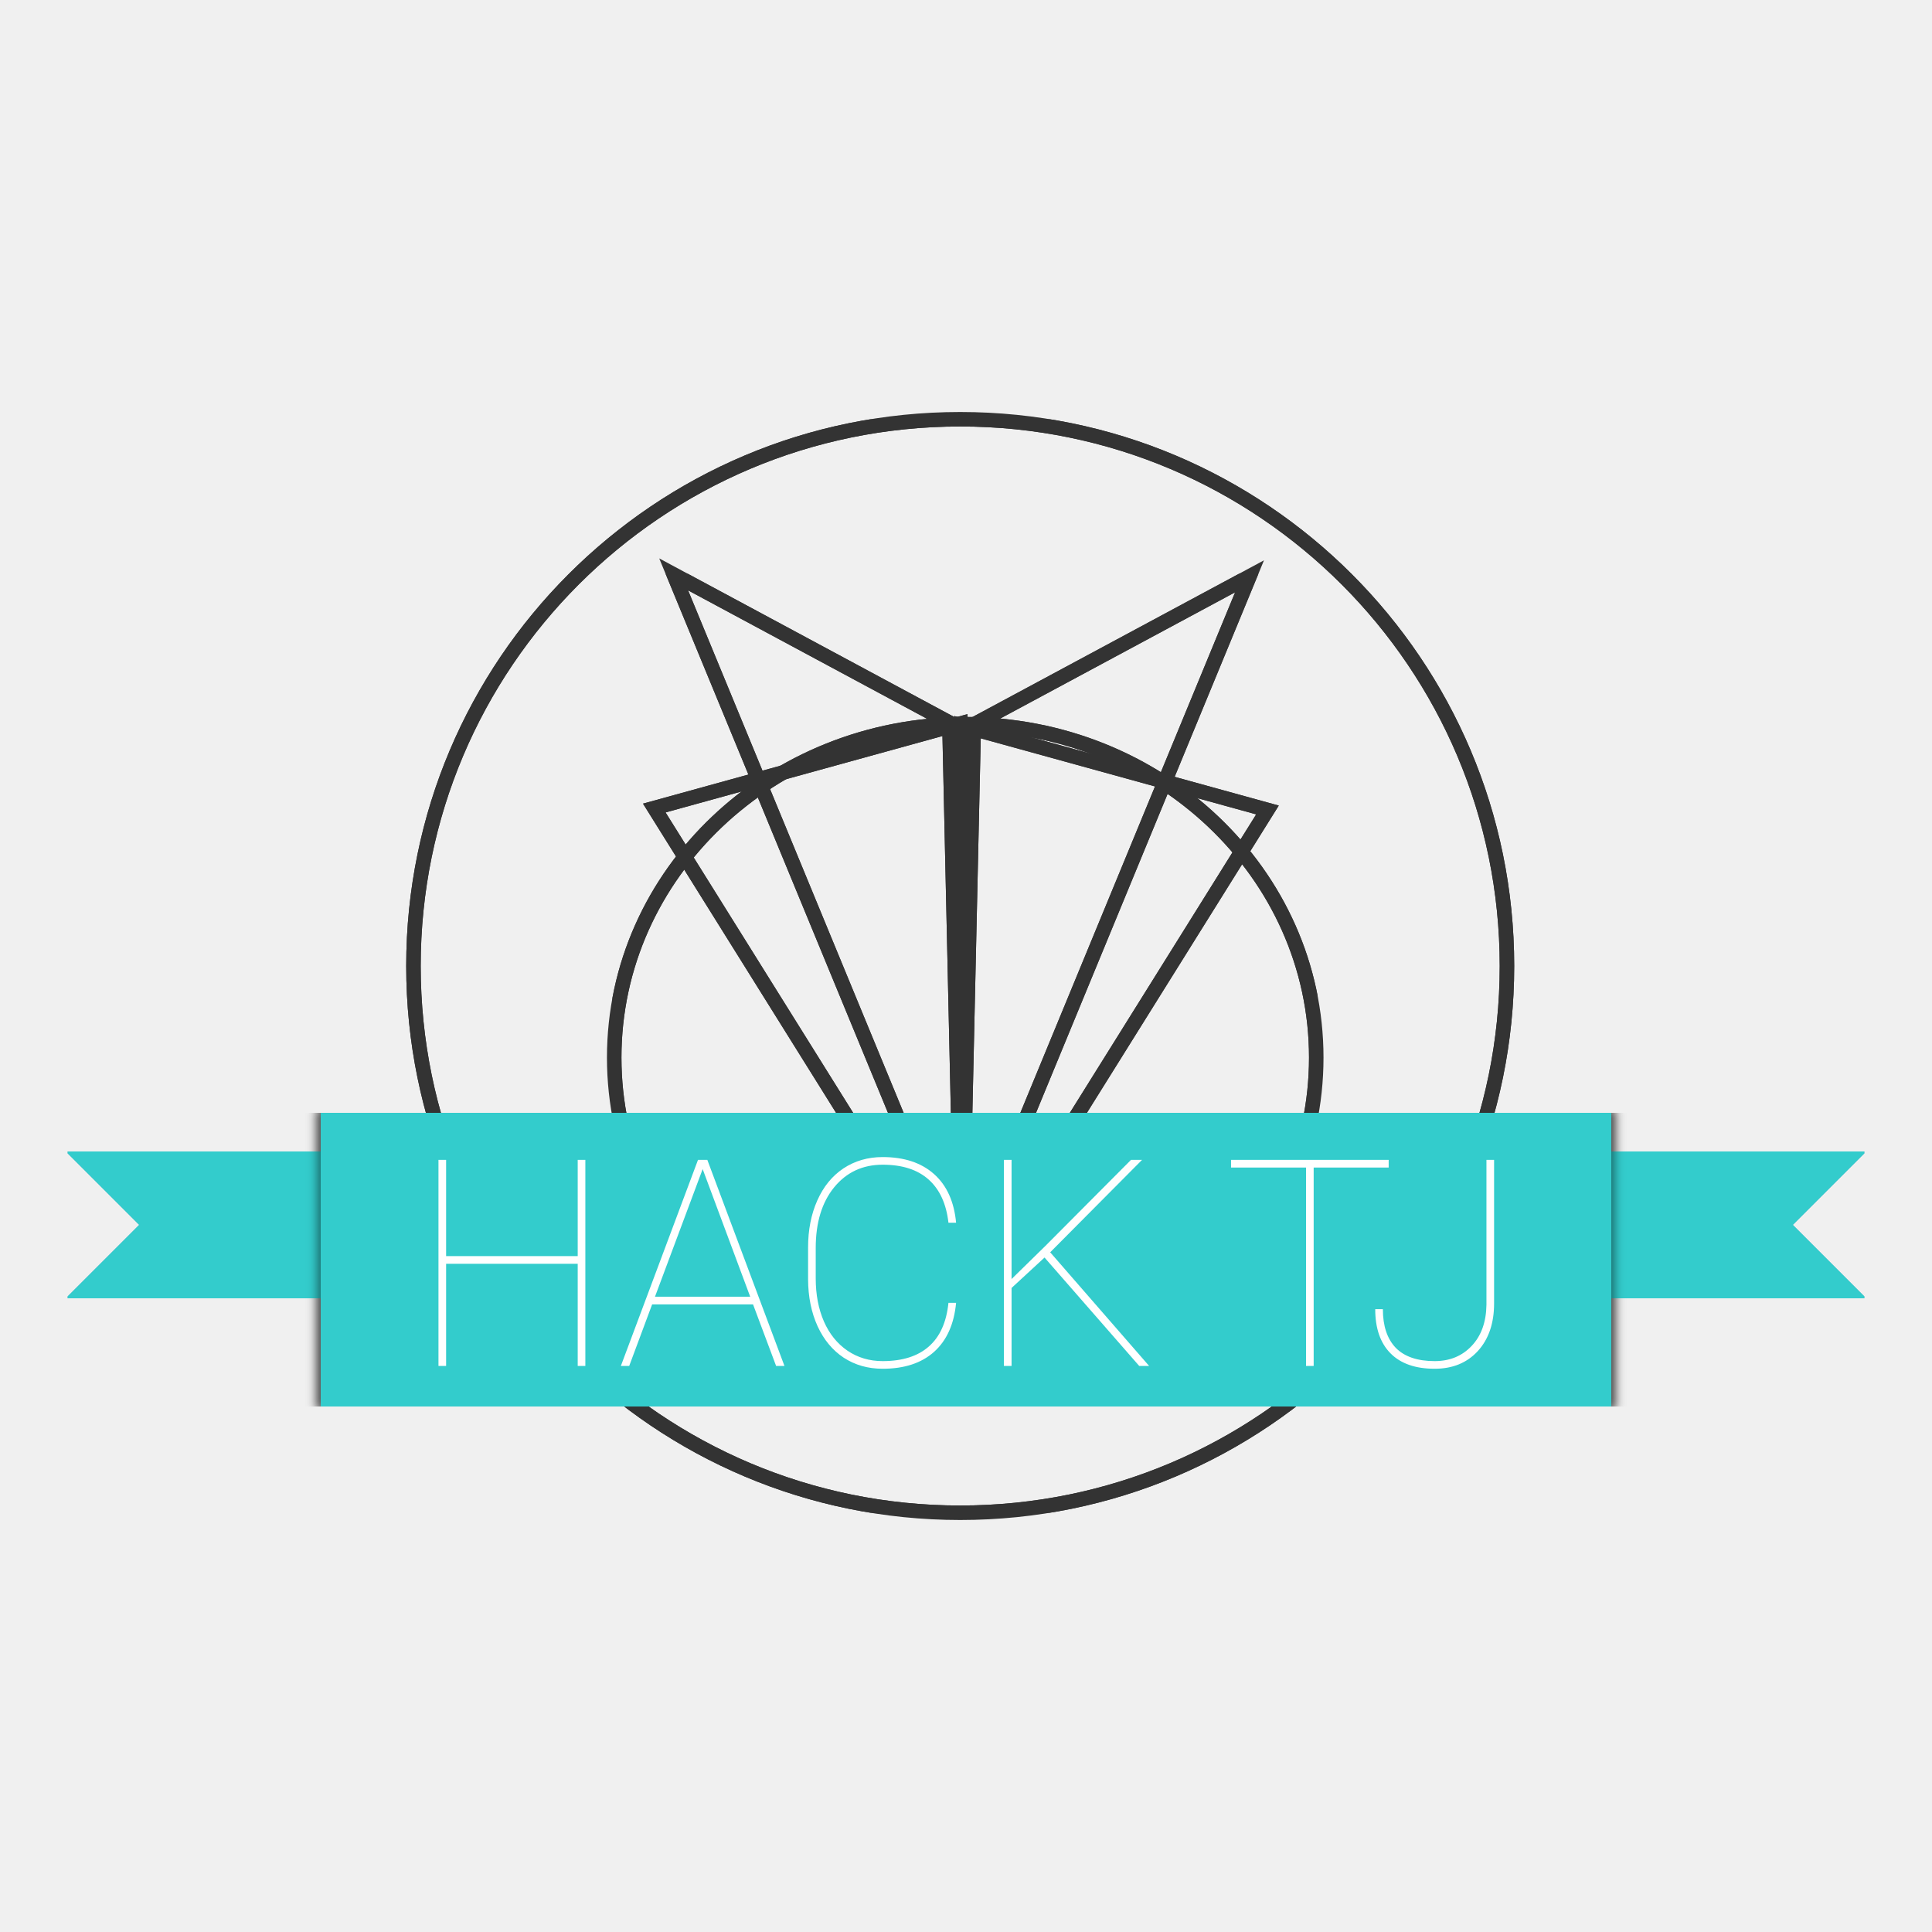
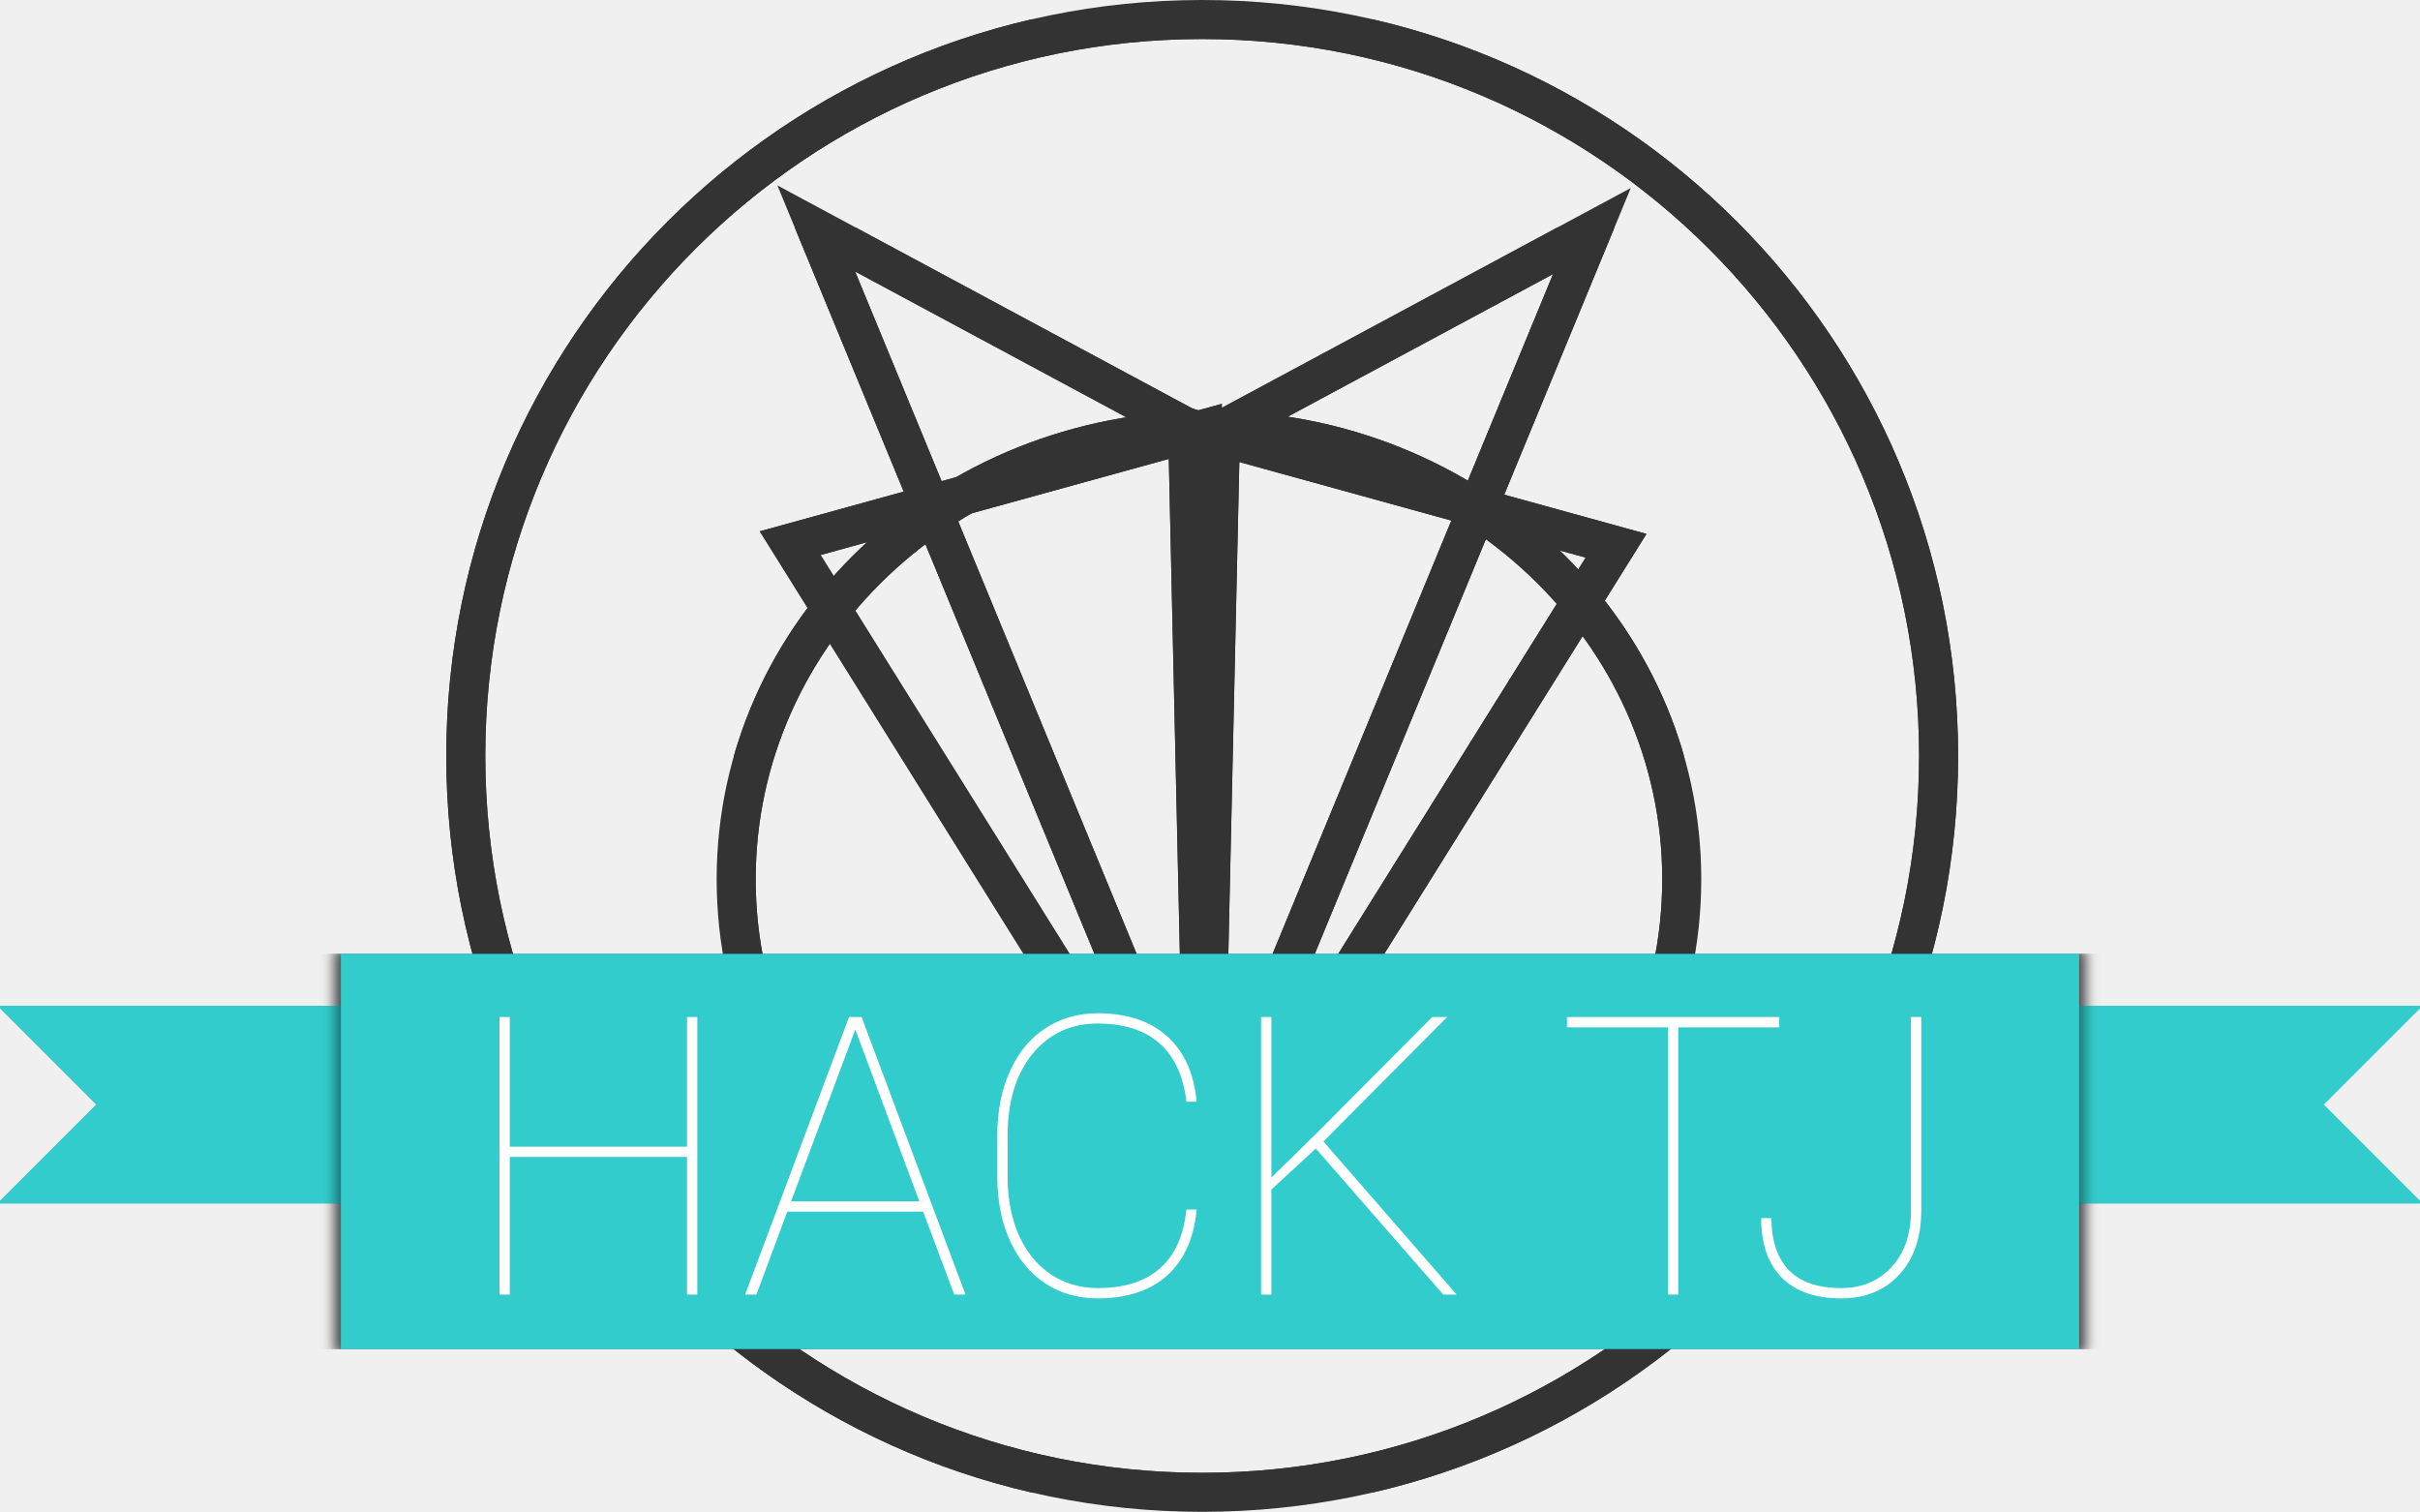
- <svg xmlns="http://www.w3.org/2000/svg" width="2000" height="2000" viewBox="0 0 2000 2000" fill="none">
+ <svg xmlns="http://www.w3.org/2000/svg" fill="none" viewBox="70 419 1860 1162">
  <g id="Logo On White">
    <g id="Logo-Print" clip-path="url(#clip0)">
      <g id="TJ Logo" clip-path="url(#clip1)">
-         <path id="Line" d="M995 1337V1437" stroke="#333333" stroke-width="15" stroke-linecap="square" />
-         <ellipse id="Oval 2" cx="999.203" cy="1094.84" rx="363.383" ry="345.164" stroke="#333333" stroke-width="15" />
-         <path id="Triangle 1" fill-rule="evenodd" clip-rule="evenodd" d="M995.516 1317.27L982.805 748.023L697.367 594.594L995.516 1317.27Z" stroke="#333333" stroke-width="15" />
-         <path id="Triangle 3" fill-rule="evenodd" clip-rule="evenodd" d="M994.086 1343.8V749.062L677.32 836.477L994.086 1343.8Z" stroke="#333333" stroke-width="15" />
-         <path id="Triangle 4" fill-rule="evenodd" clip-rule="evenodd" d="M995.32 1345.8V751.062L1312.09 838.477L995.32 1345.8Z" stroke="#333333" stroke-width="15" />
-         <path id="Triangle 2" fill-rule="evenodd" clip-rule="evenodd" d="M995.367 1319.27L1008.08 750.023L1293.52 596.594L995.367 1319.27Z" stroke="#333333" stroke-width="15" />
+         <path id="Line" d="M995 1337V1437" stroke="#333333" stroke-width="30" stroke-linecap="square" />
+         <ellipse id="Oval 2" cx="999.203" cy="1094.84" rx="363.383" ry="345.164" stroke="#333333" stroke-width="30" />
+         <path id="Triangle 1" fill-rule="evenodd" clip-rule="evenodd" d="M995.516 1317.27L982.805 748.023L697.367 594.594L995.516 1317.27Z" stroke="#333333" stroke-width="30" />
+         <path id="Triangle 3" fill-rule="evenodd" clip-rule="evenodd" d="M994.086 1343.8V749.062L677.32 836.477L994.086 1343.8Z" stroke="#333333" stroke-width="30" />
+         <path id="Triangle 4" fill-rule="evenodd" clip-rule="evenodd" d="M995.32 1345.8V751.062L1312.09 838.477L995.32 1345.8Z" stroke="#333333" stroke-width="30" />
+         <path id="Triangle 2" fill-rule="evenodd" clip-rule="evenodd" d="M995.367 1319.27L1008.08 750.023L1293.52 596.594L995.367 1319.27Z" stroke="#333333" stroke-width="30" />
      </g>
-       <circle id="Circle" cx="994" cy="1000" r="566" stroke="#333333" stroke-width="15" />
+       <circle id="Circle" cx="994" cy="1000" r="566" stroke="#333333" stroke-width="30" />
      <g id="Banner + Mask">
        <mask id="mask0" mask-type="alpha" maskUnits="userSpaceOnUse" x="70" y="1152" width="1860" height="304">
          <path id="Mask" fill-rule="evenodd" clip-rule="evenodd" d="M1668 1152H332V1192H70V1194L144 1268L70 1342V1344H332V1456H1668V1344H1930V1342L1856 1268L1930 1194V1192H1668V1152Z" fill="white" />
        </mask>
-         <g mask="url(#mask0)">
- </g>
+         <g mask="url(#mask0)" />
        <g id="Banner" clip-path="url(#clip2)">
          <path id="Rectangle 2" fill-rule="evenodd" clip-rule="evenodd" d="M332 1192H70V1194L144 1268L70 1342V1344H332V1192Z" fill="#A1B6D5" />
          <path id="Rectangle 3" fill-rule="evenodd" clip-rule="evenodd" d="M1668 1192H1930V1194L1856 1268L1930 1342V1344H1668V1192Z" fill="#A1B6D5" />
          <g id="Rectangle 1" filter="url(#filter0_d)">
            <rect x="332" y="1152" width="1336" height="304" fill="#A1B6D5" />
          </g>
        </g>
      </g>
      <path id="HACK TJ" d="M581.348 1452H573.438V1346.24H437.207V1452H429.297V1238.72H437.207V1338.33H573.438V1238.72H581.348V1452ZM754.932 1388.28H650.488L626.758 1452H618.115L697.949 1238.72H707.617L787.451 1452H778.809L754.932 1388.28ZM653.418 1380.37H752.002L702.783 1248.24L653.418 1380.37ZM965.137 1386.67C963.086 1408.64 955.518 1425.54 942.432 1437.35C929.346 1449.07 911.572 1454.93 889.111 1454.93C873.975 1454.93 860.547 1451.12 848.828 1443.5C837.207 1435.79 828.174 1424.9 821.729 1410.84C815.283 1396.68 812.012 1380.52 811.914 1362.35V1329.39C811.914 1311.23 815.088 1295.02 821.436 1280.76C827.783 1266.4 836.816 1255.32 848.535 1247.51C860.352 1239.7 873.877 1235.79 889.111 1235.79C911.377 1235.79 929.102 1241.65 942.285 1253.37C955.469 1265.09 963.086 1281.88 965.137 1303.76H957.227C954.98 1284.13 948.145 1269.24 936.719 1259.08C925.293 1248.83 909.424 1243.7 889.111 1243.7C868.408 1243.7 851.66 1251.51 838.867 1267.14C826.172 1282.76 819.824 1303.71 819.824 1329.98V1361.33C819.824 1378.12 822.656 1393.02 828.32 1406C833.984 1418.89 842.09 1428.95 852.637 1436.18C863.281 1443.41 875.439 1447.02 889.111 1447.02C909.521 1447.02 925.439 1441.99 936.865 1431.93C948.389 1421.87 955.176 1406.79 957.227 1386.67H965.137ZM1056.69 1339.79L1022.56 1371.29V1452H1014.65V1238.72H1022.56V1362.06L1057.71 1327.63L1146.19 1238.72H1157.62L1062.55 1334.37L1164.94 1452H1154.69L1056.69 1339.79ZM1412.94 1246.63H1335.3V1452H1327.39V1246.63H1249.76V1238.72H1412.94V1246.63ZM1514.16 1238.72H1522.07V1387.25C1522.07 1407.86 1516.46 1424.31 1505.22 1436.62C1493.99 1448.83 1479.1 1454.93 1460.55 1454.93C1440.62 1454.93 1425.39 1449.61 1414.84 1438.96C1404.3 1428.32 1399.02 1413.08 1399.02 1393.26H1406.93C1406.93 1410.64 1411.38 1423.97 1420.26 1433.25C1429.25 1442.43 1442.68 1447.02 1460.55 1447.02C1476.17 1447.02 1488.92 1441.79 1498.78 1431.35C1508.74 1420.9 1513.87 1406.69 1514.16 1388.72V1238.72Z" fill="white" />
    </g>
    <g id="Logo-Print_2">
      <g id="TJ Logo_2">
-         <path id="Line_2" d="M995 1337V1437" stroke="#333333" stroke-width="15" stroke-linecap="square" />
-         <ellipse id="Oval 2_2" cx="999.203" cy="1094.84" rx="363.383" ry="345.164" stroke="#333333" stroke-width="15" />
-         <path id="Triangle 1_2" fill-rule="evenodd" clip-rule="evenodd" d="M995.516 1317.27L982.805 748.023L697.367 594.594L995.516 1317.27Z" stroke="#333333" stroke-width="15" />
-         <path id="Triangle 3_2" fill-rule="evenodd" clip-rule="evenodd" d="M994.086 1343.8V749.062L677.32 836.477L994.086 1343.8Z" stroke="#333333" stroke-width="15" />
-         <path id="Triangle 4_2" fill-rule="evenodd" clip-rule="evenodd" d="M995.32 1345.8V751.062L1312.09 838.477L995.32 1345.8Z" stroke="#333333" stroke-width="15" />
-         <path id="Triangle 2_2" fill-rule="evenodd" clip-rule="evenodd" d="M995.367 1319.27L1008.08 750.023L1293.52 596.594L995.367 1319.27Z" stroke="#333333" stroke-width="15" />
+         <path id="Line_2" d="M995 1337V1437" stroke="#333333" stroke-width="30" stroke-linecap="square" />
+         <ellipse id="Oval 2_2" cx="999.203" cy="1094.84" rx="363.383" ry="345.164" stroke="#333333" stroke-width="30" />
+         <path id="Triangle 1_2" fill-rule="evenodd" clip-rule="evenodd" d="M995.516 1317.27L982.805 748.023L697.367 594.594L995.516 1317.27Z" stroke="#333333" stroke-width="30" />
+         <path id="Triangle 3_2" fill-rule="evenodd" clip-rule="evenodd" d="M994.086 1343.8V749.062L677.32 836.477L994.086 1343.8Z" stroke="#333333" stroke-width="30" />
+         <path id="Triangle 4_2" fill-rule="evenodd" clip-rule="evenodd" d="M995.32 1345.8V751.062L1312.09 838.477L995.32 1345.8Z" stroke="#333333" stroke-width="30" />
+         <path id="Triangle 2_2" fill-rule="evenodd" clip-rule="evenodd" d="M995.367 1319.27L1008.08 750.023L1293.52 596.594L995.367 1319.27Z" stroke="#333333" stroke-width="30" />
      </g>
-       <circle id="Circle_2" cx="994" cy="1000" r="566" stroke="#333333" stroke-width="15" />
+       <circle id="Circle_2" cx="994" cy="1000" r="566" stroke="#333333" stroke-width="30" />
      <g id="Banner + Mask_2">
        <mask id="mask1" mask-type="alpha" maskUnits="userSpaceOnUse" x="70" y="1152" width="1860" height="304">
          <path id="Mask_2" fill-rule="evenodd" clip-rule="evenodd" d="M1668 1152H332V1192H70V1194L144 1268L70 1342V1344H332V1456H1668V1344H1930V1342L1856 1268L1930 1194V1192H1668V1152Z" fill="white" />
        </mask>
-         <g mask="url(#mask1)">
- </g>
+         <g mask="url(#mask1)" />
        <g id="Banner_2" clip-path="url(#clip3)">
          <path id="Rectangle 2_2" fill-rule="evenodd" clip-rule="evenodd" d="M332 1192H70V1194L144 1268L70 1342V1344H332V1192Z" fill="#33CCCC" />
          <path id="Rectangle 3_2" fill-rule="evenodd" clip-rule="evenodd" d="M1668 1192H1930V1194L1856 1268L1930 1342V1344H1668V1192Z" fill="#33CCCC" />
          <g id="Rectangle 1_2" filter="url(#filter1_d)">
            <rect x="332" y="1152" width="1336" height="304" fill="#33CCCC" />
          </g>
        </g>
      </g>
      <path id="HACK TJ_2" d="M605.957 1414H598.047V1308.24H461.816V1414H453.906V1200.72H461.816V1300.33H598.047V1200.72H605.957V1414ZM779.541 1350.28H675.098L651.367 1414H642.725L722.559 1200.72H732.227L812.061 1414H803.418L779.541 1350.28ZM678.027 1342.37H776.611L727.393 1210.24L678.027 1342.37ZM989.746 1348.67C987.695 1370.64 980.127 1387.54 967.041 1399.35C953.955 1411.07 936.182 1416.93 913.721 1416.93C898.584 1416.93 885.156 1413.12 873.438 1405.5C861.816 1397.79 852.783 1386.9 846.338 1372.84C839.893 1358.68 836.621 1342.52 836.523 1324.35V1291.39C836.523 1273.23 839.697 1257.02 846.045 1242.76C852.393 1228.4 861.426 1217.32 873.145 1209.51C884.961 1201.7 898.486 1197.79 913.721 1197.79C935.986 1197.79 953.711 1203.65 966.895 1215.37C980.078 1227.09 987.695 1243.88 989.746 1265.76H981.836C979.59 1246.13 972.754 1231.24 961.328 1221.08C949.902 1210.83 934.033 1205.7 913.721 1205.7C893.018 1205.7 876.27 1213.51 863.477 1229.14C850.781 1244.76 844.434 1265.71 844.434 1291.98V1323.33C844.434 1340.12 847.266 1355.02 852.93 1368C858.594 1380.89 866.699 1390.95 877.246 1398.18C887.891 1405.41 900.049 1409.02 913.721 1409.02C934.131 1409.02 950.049 1403.99 961.475 1393.93C972.998 1383.87 979.785 1368.79 981.836 1348.67H989.746ZM1081.3 1301.79L1047.17 1333.29V1414H1039.26V1200.72H1047.17V1324.06L1082.32 1289.63L1170.8 1200.72H1182.23L1087.16 1296.37L1189.55 1414H1179.3L1081.3 1301.79ZM1437.55 1208.63H1359.91V1414H1352V1208.63H1274.37V1200.72H1437.55V1208.63ZM1538.77 1200.72H1546.68V1349.25C1546.68 1369.86 1541.06 1386.31 1529.83 1398.62C1518.6 1410.83 1503.71 1416.93 1485.16 1416.93C1465.23 1416.93 1450 1411.61 1439.45 1400.96C1428.91 1390.32 1423.63 1375.08 1423.63 1355.26H1431.54C1431.54 1372.64 1435.99 1385.97 1444.87 1395.25C1453.86 1404.43 1467.29 1409.02 1485.16 1409.02C1500.78 1409.02 1513.53 1403.79 1523.39 1393.35C1533.35 1382.9 1538.48 1368.69 1538.77 1350.72V1200.72Z" fill="white" />
    </g>
  </g>
  <defs>
    <filter id="filter0_d" x="306" y="1126" width="1388" height="356" filterUnits="userSpaceOnUse" color-interpolation-filters="sRGB">
      <feFlood flood-opacity="0" result="BackgroundImageFix" />
      <feColorMatrix in="SourceAlpha" type="matrix" values="0 0 0 0 0 0 0 0 0 0 0 0 0 0 0 0 0 0 127 0" />
      <feMorphology radius="3" operator="dilate" in="SourceAlpha" result="effect1_dropShadow" />
      <feOffset />
      <feGaussianBlur stdDeviation="5" />
      <feColorMatrix type="matrix" values="0 0 0 0 0 0 0 0 0 0 0 0 0 0 0 0 0 0 0.5 0" />
      <feBlend mode="normal" in2="BackgroundImageFix" result="effect1_dropShadow" />
      <feBlend mode="normal" in="SourceGraphic" in2="effect1_dropShadow" result="shape" />
    </filter>
    <filter id="filter1_d" x="306" y="1126" width="1388" height="356" filterUnits="userSpaceOnUse" color-interpolation-filters="sRGB">
      <feFlood flood-opacity="0" result="BackgroundImageFix" />
      <feColorMatrix in="SourceAlpha" type="matrix" values="0 0 0 0 0 0 0 0 0 0 0 0 0 0 0 0 0 0 127 0" />
      <feMorphology radius="3" operator="dilate" in="SourceAlpha" result="effect1_dropShadow" />
      <feOffset />
      <feGaussianBlur stdDeviation="5" />
      <feColorMatrix type="matrix" values="0 0 0 0 0 0 0 0 0 0 0 0 0 0 0 0 0 0 0.5 0" />
      <feBlend mode="normal" in2="BackgroundImageFix" result="effect1_dropShadow" />
      <feBlend mode="normal" in="SourceGraphic" in2="effect1_dropShadow" result="shape" />
    </filter>
    <clipPath id="clip0">
      <rect width="930" height="566" fill="white" transform="translate(70 434) scale(2)" />
    </clipPath>
    <clipPath id="clip1">
      <rect width="365" height="424" fill="white" transform="translate(634 594) scale(2)" />
    </clipPath>
    <clipPath id="clip2">
      <rect width="930" height="152" fill="white" transform="translate(70 1152) scale(2)" />
    </clipPath>
    <clipPath id="clip3">
      <rect width="930" height="152" fill="white" transform="translate(70 1152) scale(2)" />
    </clipPath>
  </defs>
</svg>
